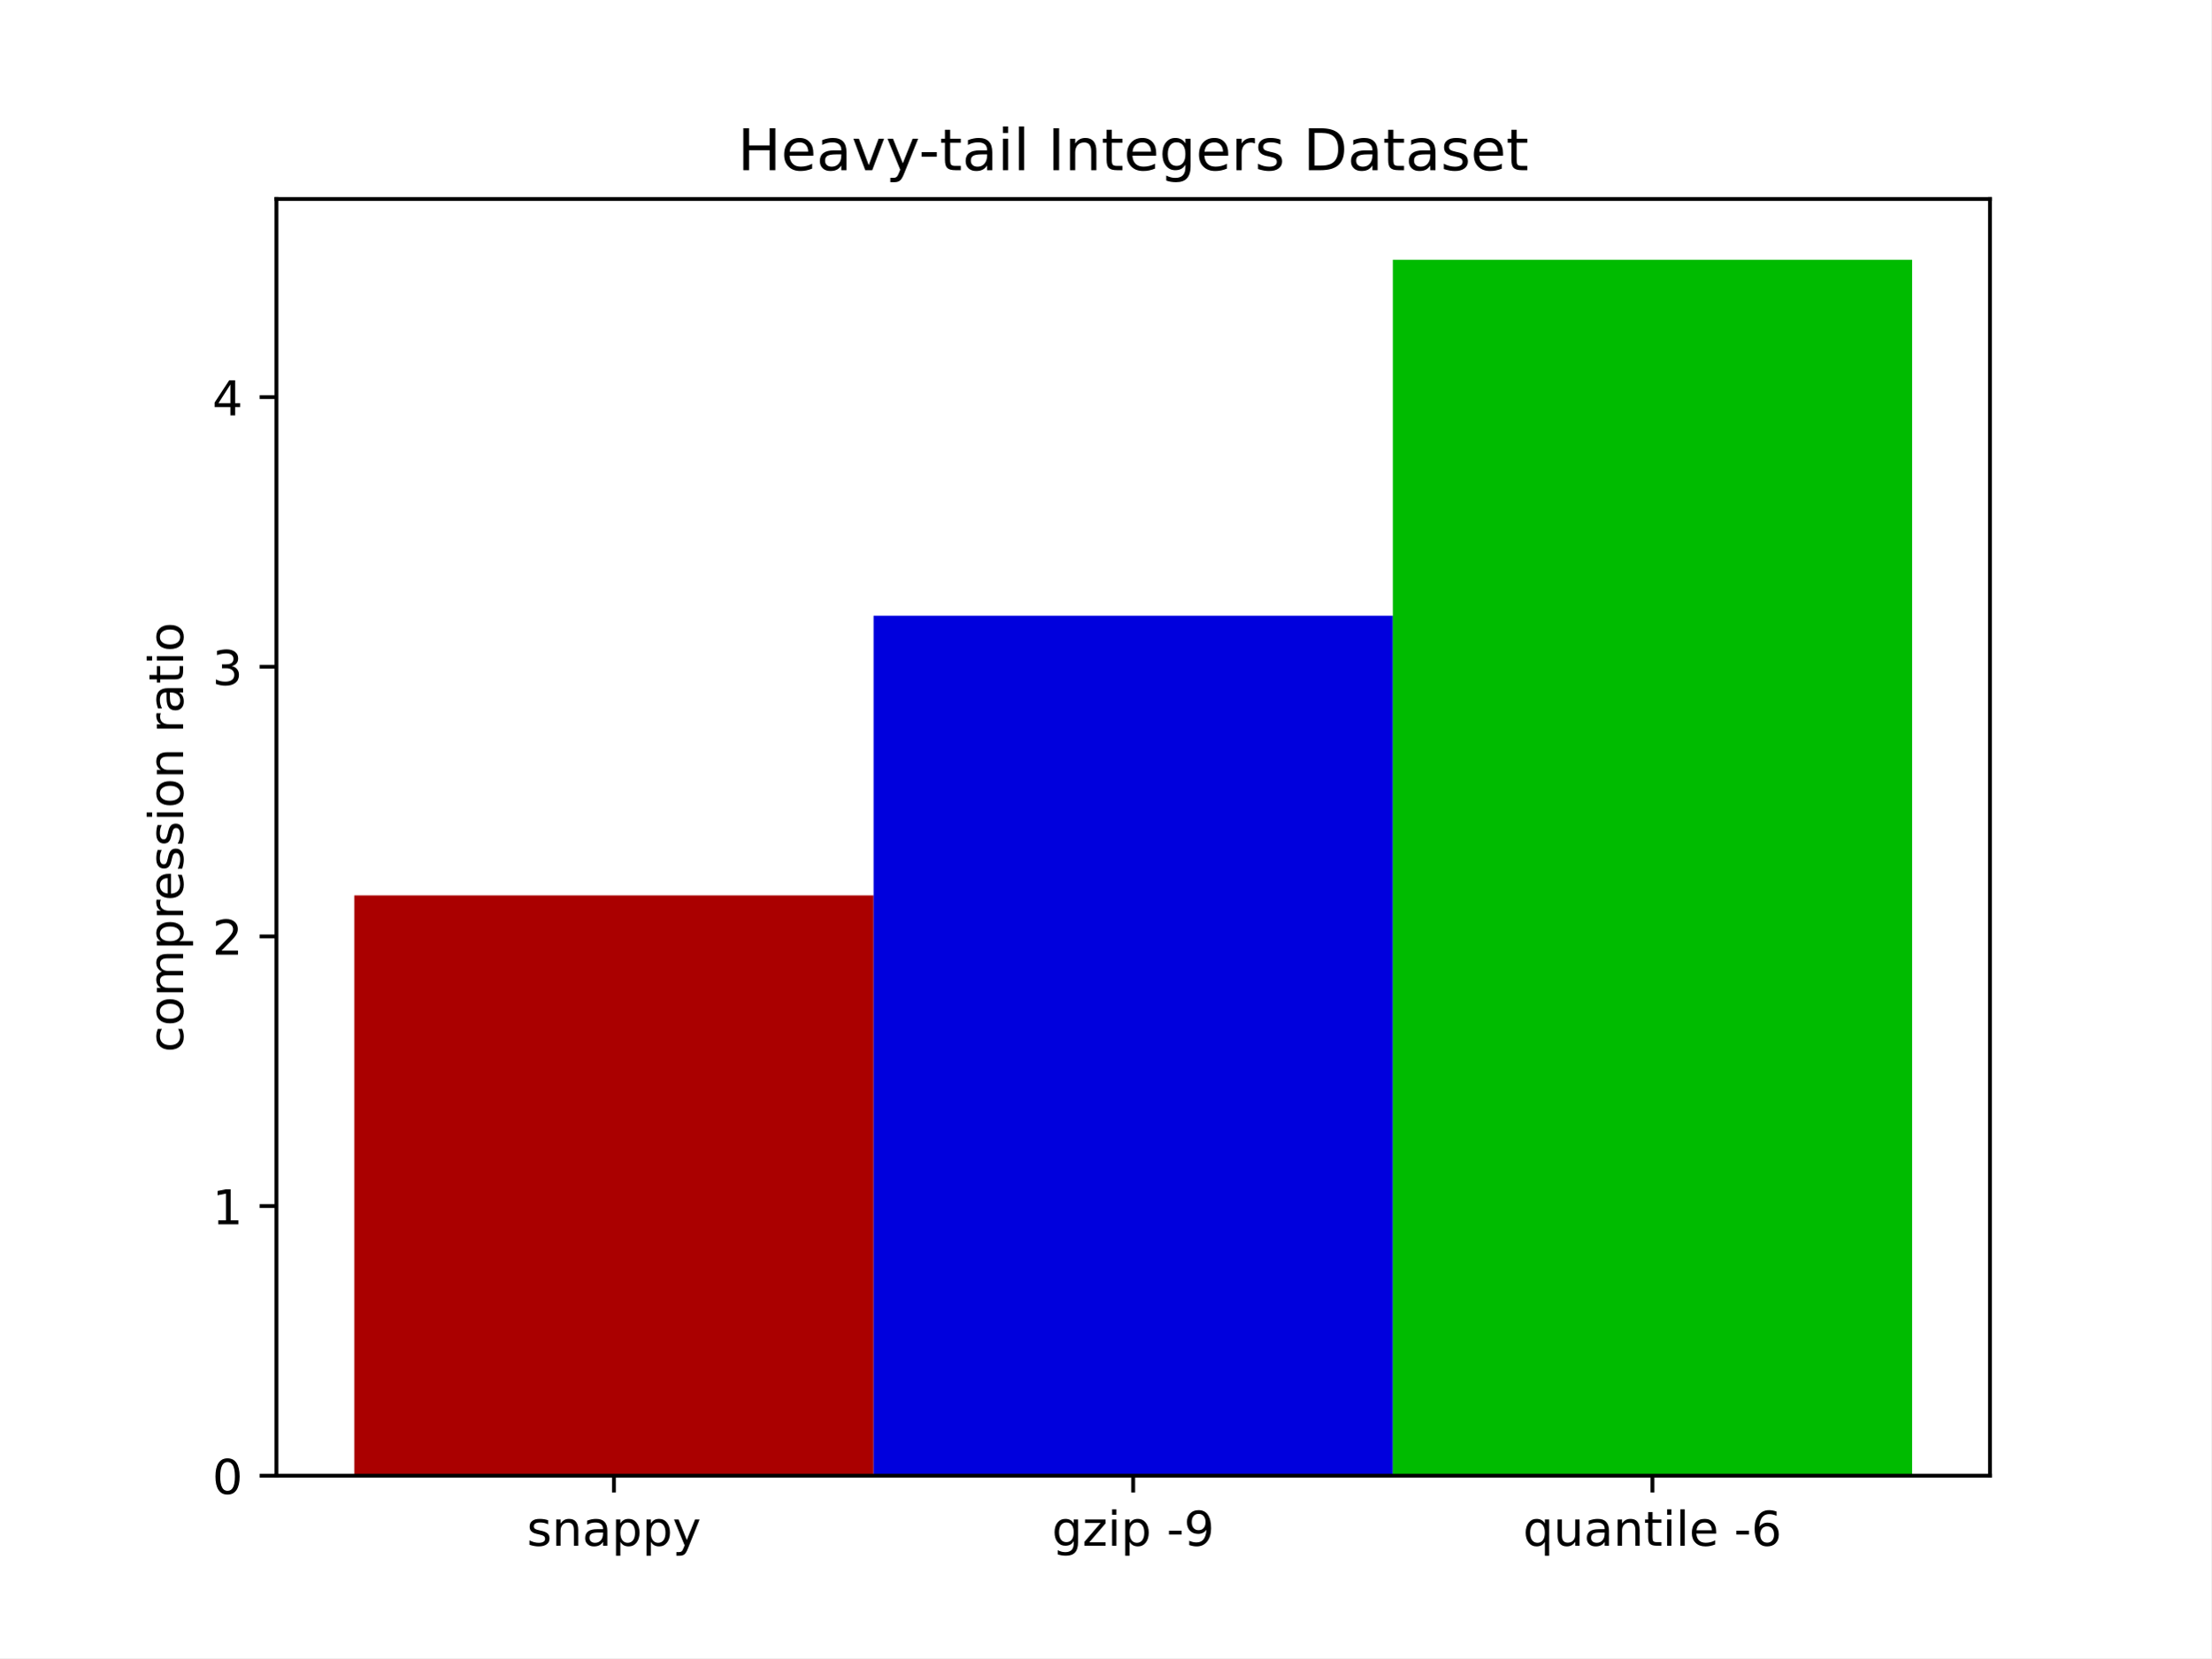
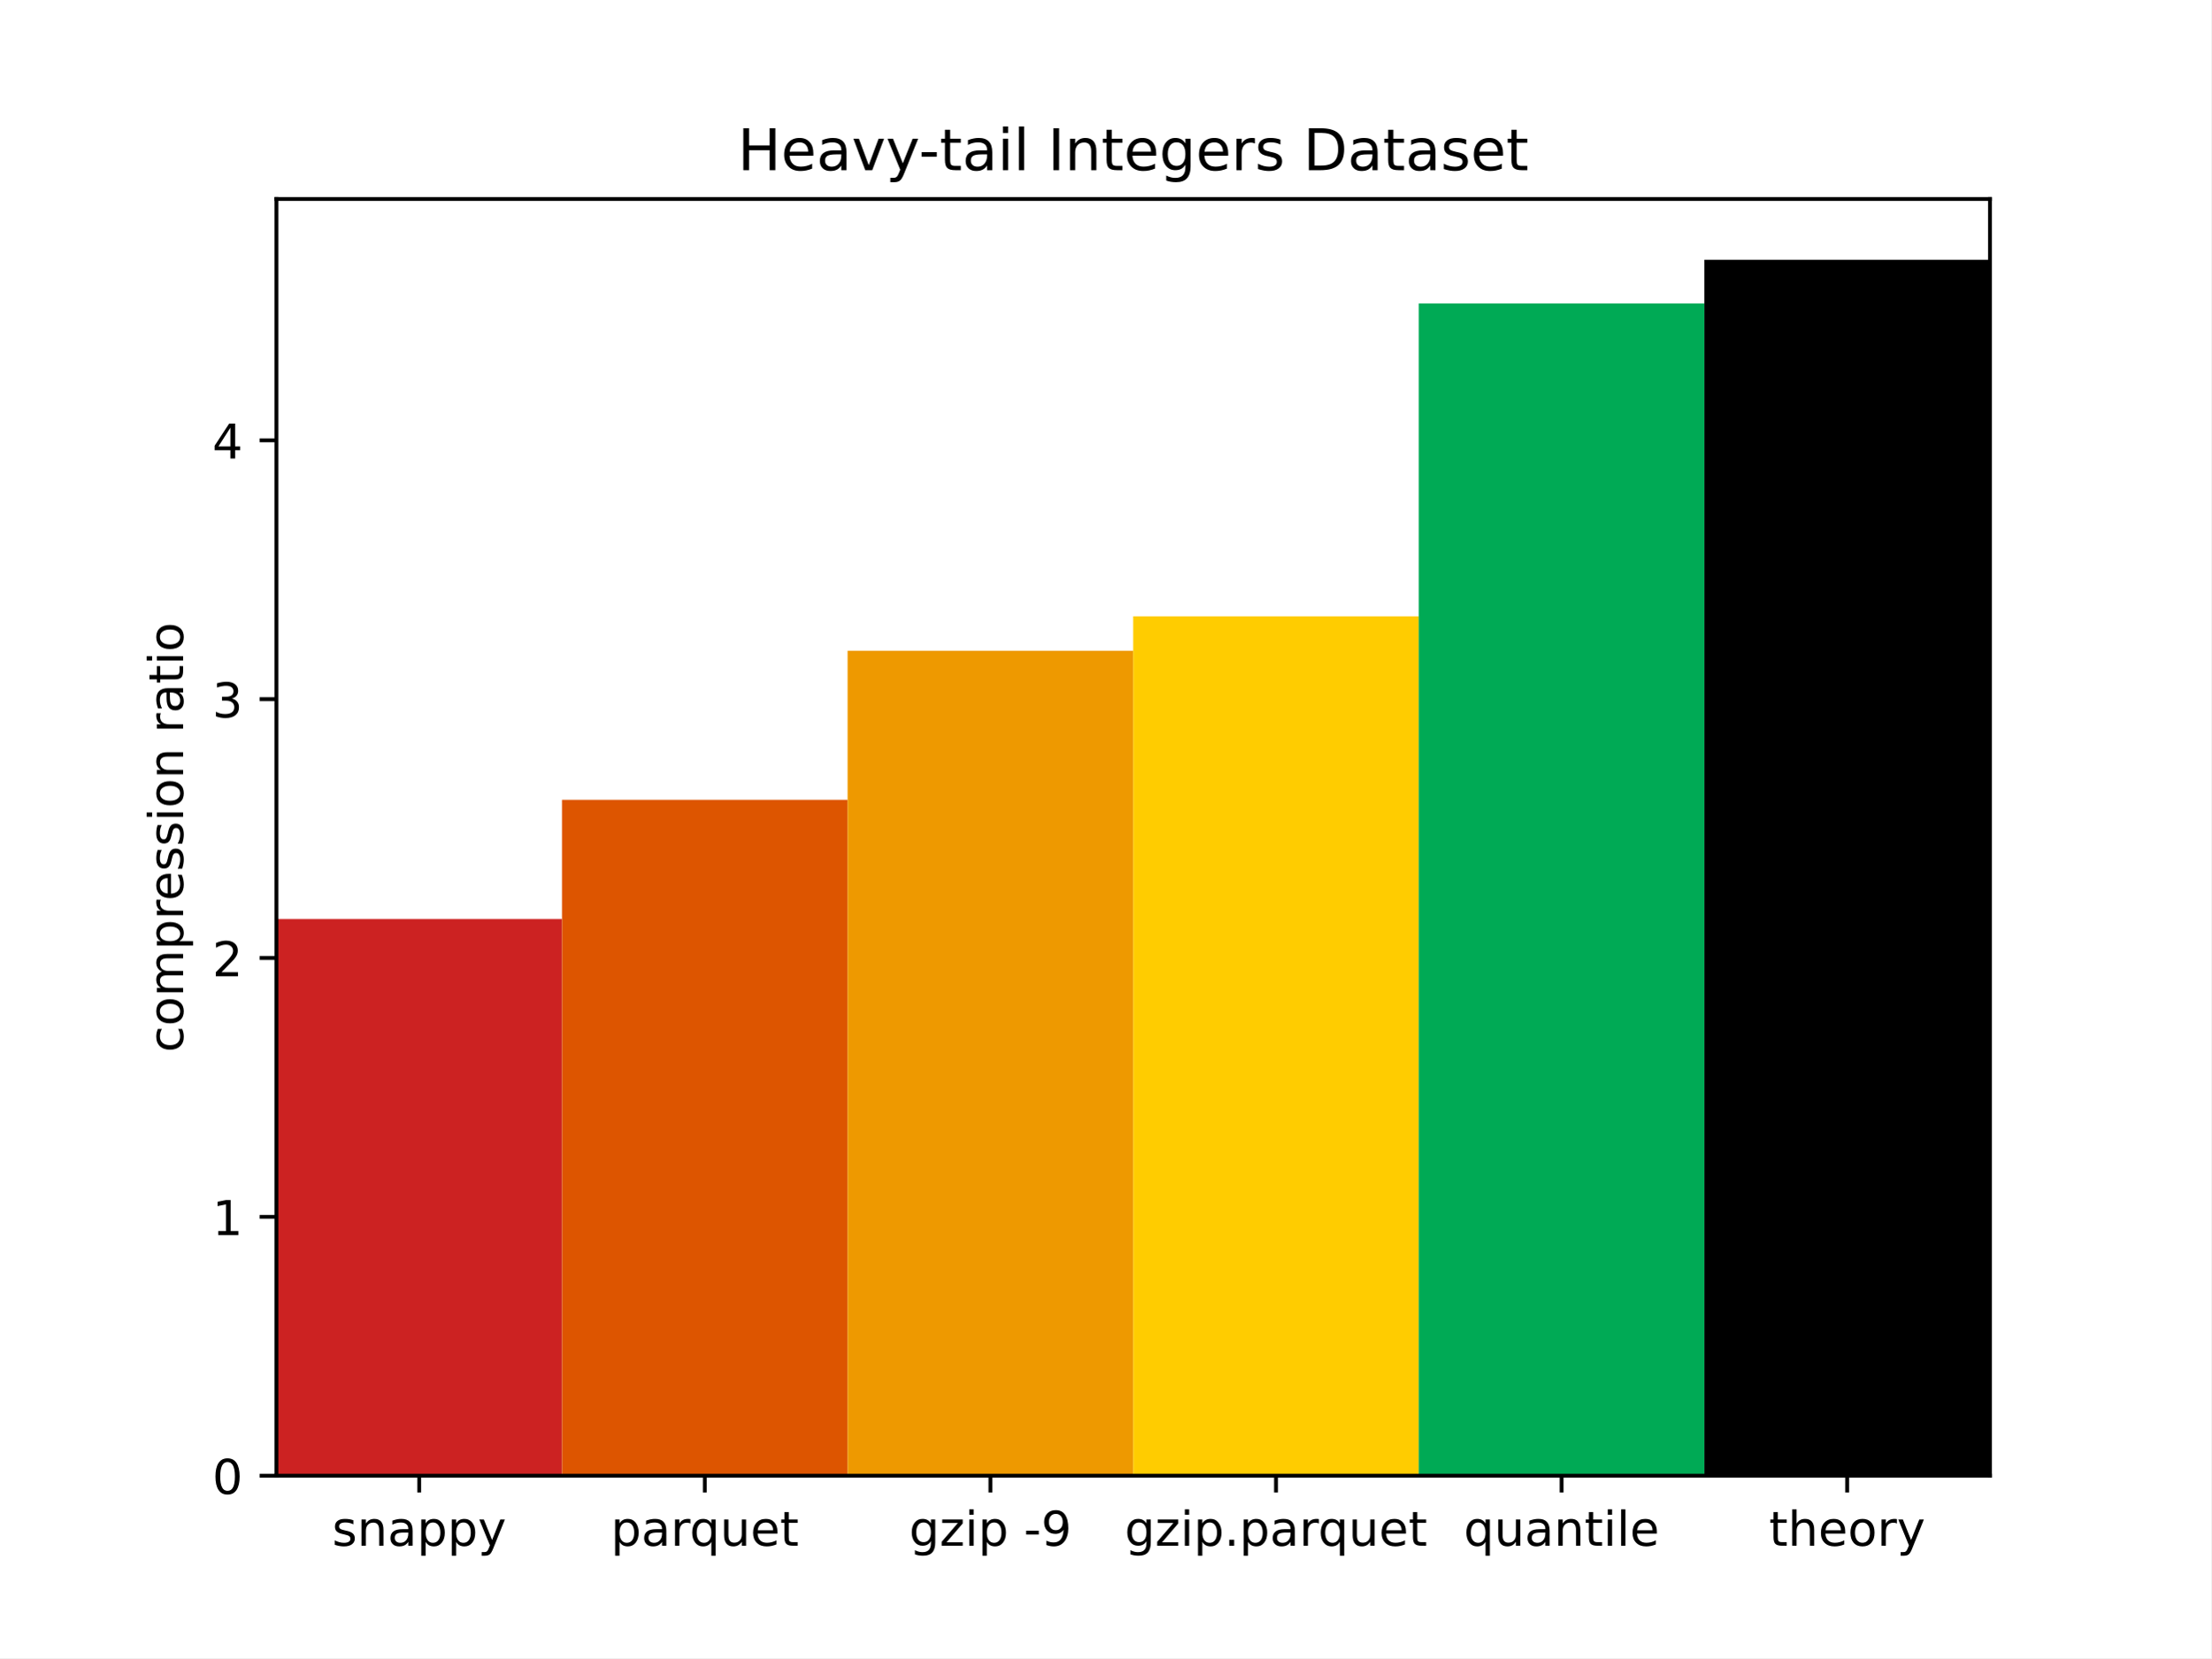
<svg xmlns="http://www.w3.org/2000/svg" xmlns:xlink="http://www.w3.org/1999/xlink" height="345.6pt" version="1.1" viewBox="0 0 460.8 345.6" width="460.8pt">
  <defs>
    <style type="text/css">*{stroke-linecap:butt;stroke-linejoin:round;}</style>
  </defs>
  <g id="figure_1">
    <g id="patch_1">
      <path d="M 0 345.6  L 460.8 345.6  L 460.8 0  L 0 0  z " style="fill:#ffffff;" />
    </g>
    <g id="axes_1">
      <g id="patch_2">
        <path d="M 57.6 307.584  L 414.72 307.584  L 414.72 41.472  L 57.6 41.472  z " style="fill:#ffffff;" />
      </g>
      <g id="patch_3">
-         <path clip-path="url(#p354ae7f36e)" d="M 73.833 307.584  L 182.051 307.584  L 182.051 186.63  L 73.833 186.63  z " style="fill:#aa0000;" />
+         <path clip-path="url(#p1b3b7a4739)" d="M 57.6 307.584  L 117.12 307.584  L 117.12 191.556  L 57.6 191.556  z " style="fill:#cc2222;" />
      </g>
      <g id="patch_4">
-         <path clip-path="url(#p354ae7f36e)" d="M 182.051 307.584  L 290.269 307.584  L 290.269 128.332  L 182.051 128.332  z " style="fill:#0000dd;" />
+         <path clip-path="url(#p1b3b7a4739)" d="M 117.12 307.584  L 176.64 307.584  L 176.64 166.713  L 117.12 166.713  z " style="fill:#dd5500;" />
      </g>
      <g id="patch_5">
-         <path clip-path="url(#p354ae7f36e)" d="M 290.269 307.584  L 398.487 307.584  L 398.487 54.144  L 290.269 54.144  z " style="fill:#00bb00;" />
+         <path clip-path="url(#p1b3b7a4739)" d="M 176.64 307.584  L 236.16 307.584  L 236.16 135.629  L 176.64 135.629  z " style="fill:#ee9900;" />
+       </g>
+       <g id="patch_6">
+         <path clip-path="url(#p1b3b7a4739)" d="M 236.16 307.584  L 295.68 307.584  L 295.68 128.456  L 236.16 128.456  z " style="fill:#ffcc00;" />
+       </g>
+       <g id="patch_7">
+         <path clip-path="url(#p1b3b7a4739)" d="M 295.68 307.584  L 355.2 307.584  L 355.2 63.242  L 295.68 63.242  z " style="fill:#00aa55;" />
+       </g>
+       <g id="patch_8">
+         <path clip-path="url(#p1b3b7a4739)" d="M 355.2 307.584  L 414.72 307.584  L 414.72 54.144  L 355.2 54.144  z " />
      </g>
      <g id="matplotlib.axis_1">
        <g id="xtick_1">
          <g id="line2d_1">
            <defs>
-               <path d="M 0 0  L 0 3.5  " id="ma3ac4b9558" style="stroke:#000000;stroke-width:0.8;" />
+               <path d="M 0 0  L 0 3.5  " id="m53c7bcfc26" style="stroke:#000000;stroke-width:0.8;" />
            </defs>
            <g>
-               <use style="stroke:#000000;stroke-width:0.8;" x="127.942" xlink:href="#ma3ac4b9558" y="307.584" />
+               <use style="stroke:#000000;stroke-width:0.8;" x="87.36" xlink:href="#m53c7bcfc26" y="307.584" />
            </g>
          </g>
          <g id="text_1">
-             <g transform="translate(109.7965 322.1824)scale(0.1 -0.1)">
+             <g transform="translate(69.21469 322.1824)scale(0.1 -0.1)">
              <defs>
                <path d="M 2834 3397  L 2834 2853  Q 2591 2978 2328 3040  Q 2066 3103 1784 3103  Q 1356 3103 1142 2972  Q 928 2841 928 2578  Q 928 2378 1081 2264  Q 1234 2150 1697 2047  L 1894 2003  Q 2506 1872 2764 1633  Q 3022 1394 3022 966  Q 3022 478 2636 193  Q 2250 -91 1575 -91  Q 1294 -91 989 -36  Q 684 19 347 128  L 347 722  Q 666 556 975 473  Q 1284 391 1588 391  Q 1994 391 2212 530  Q 2431 669 2431 922  Q 2431 1156 2273 1281  Q 2116 1406 1581 1522  L 1381 1569  Q 847 1681 609 1914  Q 372 2147 372 2553  Q 372 3047 722 3315  Q 1072 3584 1716 3584  Q 2034 3584 2315 3537  Q 2597 3491 2834 3397  z " id="DejaVuSans-73" transform="scale(0.015625)" />
                <path d="M 3513 2113  L 3513 0  L 2938 0  L 2938 2094  Q 2938 2591 2744 2837  Q 2550 3084 2163 3084  Q 1697 3084 1428 2787  Q 1159 2491 1159 1978  L 1159 0  L 581 0  L 581 3500  L 1159 3500  L 1159 2956  Q 1366 3272 1645 3428  Q 1925 3584 2291 3584  Q 2894 3584 3203 3211  Q 3513 2838 3513 2113  z " id="DejaVuSans-6e" transform="scale(0.015625)" />
                <path d="M 2194 1759  Q 1497 1759 1228 1600  Q 959 1441 959 1056  Q 959 750 1161 570  Q 1363 391 1709 391  Q 2188 391 2477 730  Q 2766 1069 2766 1631  L 2766 1759  L 2194 1759  z M 3341 1997  L 3341 0  L 2766 0  L 2766 531  Q 2569 213 2275 61  Q 1981 -91 1556 -91  Q 1019 -91 701 211  Q 384 513 384 1019  Q 384 1609 779 1909  Q 1175 2209 1959 2209  L 2766 2209  L 2766 2266  Q 2766 2663 2505 2880  Q 2244 3097 1772 3097  Q 1472 3097 1187 3025  Q 903 2953 641 2809  L 641 3341  Q 956 3463 1253 3523  Q 1550 3584 1831 3584  Q 2591 3584 2966 3190  Q 3341 2797 3341 1997  z " id="DejaVuSans-61" transform="scale(0.015625)" />
                <path d="M 1159 525  L 1159 -1331  L 581 -1331  L 581 3500  L 1159 3500  L 1159 2969  Q 1341 3281 1617 3432  Q 1894 3584 2278 3584  Q 2916 3584 3314 3078  Q 3713 2572 3713 1747  Q 3713 922 3314 415  Q 2916 -91 2278 -91  Q 1894 -91 1617 61  Q 1341 213 1159 525  z M 3116 1747  Q 3116 2381 2855 2742  Q 2594 3103 2138 3103  Q 1681 3103 1420 2742  Q 1159 2381 1159 1747  Q 1159 1113 1420 752  Q 1681 391 2138 391  Q 2594 391 2855 752  Q 3116 1113 3116 1747  z " id="DejaVuSans-70" transform="scale(0.015625)" />
                <path d="M 2059 -325  Q 1816 -950 1584 -1140  Q 1353 -1331 966 -1331  L 506 -1331  L 506 -850  L 844 -850  Q 1081 -850 1212 -737  Q 1344 -625 1503 -206  L 1606 56  L 191 3500  L 800 3500  L 1894 763  L 2988 3500  L 3597 3500  L 2059 -325  z " id="DejaVuSans-79" transform="scale(0.015625)" />
              </defs>
              <use xlink:href="#DejaVuSans-73" />
              <use x="52.1" xlink:href="#DejaVuSans-6e" />
              <use x="115.479" xlink:href="#DejaVuSans-61" />
              <use x="176.758" xlink:href="#DejaVuSans-70" />
              <use x="240.234" xlink:href="#DejaVuSans-70" />
              <use x="303.711" xlink:href="#DejaVuSans-79" />
            </g>
          </g>
        </g>
        <g id="xtick_2">
          <g id="line2d_2">
            <g>
-               <use style="stroke:#000000;stroke-width:0.8;" x="236.16" xlink:href="#ma3ac4b9558" y="307.584" />
+               <use style="stroke:#000000;stroke-width:0.8;" x="146.88" xlink:href="#m53c7bcfc26" y="307.584" />
            </g>
          </g>
          <g id="text_2">
-             <g transform="translate(219.2241 322.1824)scale(0.1 -0.1)">
+             <g transform="translate(127.2941 322.1824)scale(0.1 -0.1)">
+               <defs>
+                 <path d="M 2631 2963  Q 2534 3019 2420 3045  Q 2306 3072 2169 3072  Q 1681 3072 1420 2755  Q 1159 2438 1159 1844  L 1159 0  L 581 0  L 581 3500  L 1159 3500  L 1159 2956  Q 1341 3275 1631 3429  Q 1922 3584 2338 3584  Q 2397 3584 2469 3576  Q 2541 3569 2628 3553  L 2631 2963  z " id="DejaVuSans-72" transform="scale(0.015625)" />
+                 <path d="M 947 1747  Q 947 1113 1208 752  Q 1469 391 1925 391  Q 2381 391 2643 752  Q 2906 1113 2906 1747  Q 2906 2381 2643 2742  Q 2381 3103 1925 3103  Q 1469 3103 1208 2742  Q 947 2381 947 1747  z M 2906 525  Q 2725 213 2448 61  Q 2172 -91 1784 -91  Q 1150 -91 751 415  Q 353 922 353 1747  Q 353 2572 751 3078  Q 1150 3584 1784 3584  Q 2172 3584 2448 3432  Q 2725 3281 2906 2969  L 2906 3500  L 3481 3500  L 3481 -1331  L 2906 -1331  L 2906 525  z " id="DejaVuSans-71" transform="scale(0.015625)" />
+                 <path d="M 544 1381  L 544 3500  L 1119 3500  L 1119 1403  Q 1119 906 1312 657  Q 1506 409 1894 409  Q 2359 409 2629 706  Q 2900 1003 2900 1516  L 2900 3500  L 3475 3500  L 3475 0  L 2900 0  L 2900 538  Q 2691 219 2414 64  Q 2138 -91 1772 -91  Q 1169 -91 856 284  Q 544 659 544 1381  z M 1991 3584  L 1991 3584  z " id="DejaVuSans-75" transform="scale(0.015625)" />
+                 <path d="M 3597 1894  L 3597 1613  L 953 1613  Q 991 1019 1311 708  Q 1631 397 2203 397  Q 2534 397 2845 478  Q 3156 559 3463 722  L 3463 178  Q 3153 47 2828 -22  Q 2503 -91 2169 -91  Q 1331 -91 842 396  Q 353 884 353 1716  Q 353 2575 817 3079  Q 1281 3584 2069 3584  Q 2775 3584 3186 3129  Q 3597 2675 3597 1894  z M 3022 2063  Q 3016 2534 2758 2815  Q 2500 3097 2075 3097  Q 1594 3097 1305 2825  Q 1016 2553 972 2059  L 3022 2063  z " id="DejaVuSans-65" transform="scale(0.015625)" />
+                 <path d="M 1172 4494  L 1172 3500  L 2356 3500  L 2356 3053  L 1172 3053  L 1172 1153  Q 1172 725 1289 603  Q 1406 481 1766 481  L 2356 481  L 2356 0  L 1766 0  Q 1100 0 847 248  Q 594 497 594 1153  L 594 3053  L 172 3053  L 172 3500  L 594 3500  L 594 4494  L 1172 4494  z " id="DejaVuSans-74" transform="scale(0.015625)" />
+               </defs>
+               <use xlink:href="#DejaVuSans-70" />
+               <use x="63.477" xlink:href="#DejaVuSans-61" />
+               <use x="124.756" xlink:href="#DejaVuSans-72" />
+               <use x="164.119" xlink:href="#DejaVuSans-71" />
+               <use x="227.596" xlink:href="#DejaVuSans-75" />
+               <use x="290.975" xlink:href="#DejaVuSans-65" />
+               <use x="352.498" xlink:href="#DejaVuSans-74" />
+             </g>
+           </g>
+         </g>
+         <g id="xtick_3">
+           <g id="line2d_3">
+             <g>
+               <use style="stroke:#000000;stroke-width:0.8;" x="206.4" xlink:href="#m53c7bcfc26" y="307.584" />
+             </g>
+           </g>
+           <g id="text_3">
+             <g transform="translate(189.4641 322.1824)scale(0.1 -0.1)">
              <defs>
                <path d="M 2906 1791  Q 2906 2416 2648 2759  Q 2391 3103 1925 3103  Q 1463 3103 1205 2759  Q 947 2416 947 1791  Q 947 1169 1205 825  Q 1463 481 1925 481  Q 2391 481 2648 825  Q 2906 1169 2906 1791  z M 3481 434  Q 3481 -459 3084 -895  Q 2688 -1331 1869 -1331  Q 1566 -1331 1297 -1286  Q 1028 -1241 775 -1147  L 775 -588  Q 1028 -725 1275 -790  Q 1522 -856 1778 -856  Q 2344 -856 2625 -561  Q 2906 -266 2906 331  L 2906 616  Q 2728 306 2450 153  Q 2172 0 1784 0  Q 1141 0 747 490  Q 353 981 353 1791  Q 353 2603 747 3093  Q 1141 3584 1784 3584  Q 2172 3584 2450 3431  Q 2728 3278 2906 2969  L 2906 3500  L 3481 3500  L 3481 434  z " id="DejaVuSans-67" transform="scale(0.015625)" />
                <path d="M 353 3500  L 3084 3500  L 3084 2975  L 922 459  L 3084 459  L 3084 0  L 275 0  L 275 525  L 2438 3041  L 353 3041  L 353 3500  z " id="DejaVuSans-7a" transform="scale(0.015625)" />
                <path d="M 603 3500  L 1178 3500  L 1178 0  L 603 0  L 603 3500  z M 603 4863  L 1178 4863  L 1178 4134  L 603 4134  L 603 4863  z " id="DejaVuSans-69" transform="scale(0.015625)" />
                <path id="DejaVuSans-20" transform="scale(0.015625)" />
                <path d="M 313 2009  L 1997 2009  L 1997 1497  L 313 1497  L 313 2009  z " id="DejaVuSans-2d" transform="scale(0.015625)" />
                <path d="M 703 97  L 703 672  Q 941 559 1184 500  Q 1428 441 1663 441  Q 2288 441 2617 861  Q 2947 1281 2994 2138  Q 2813 1869 2534 1725  Q 2256 1581 1919 1581  Q 1219 1581 811 2004  Q 403 2428 403 3163  Q 403 3881 828 4315  Q 1253 4750 1959 4750  Q 2769 4750 3195 4129  Q 3622 3509 3622 2328  Q 3622 1225 3098 567  Q 2575 -91 1691 -91  Q 1453 -91 1209 -44  Q 966 3 703 97  z M 1959 2075  Q 2384 2075 2632 2365  Q 2881 2656 2881 3163  Q 2881 3666 2632 3958  Q 2384 4250 1959 4250  Q 1534 4250 1286 3958  Q 1038 3666 1038 3163  Q 1038 2656 1286 2365  Q 1534 2075 1959 2075  z " id="DejaVuSans-39" transform="scale(0.015625)" />
              </defs>
              <use xlink:href="#DejaVuSans-67" />
              <use x="63.477" xlink:href="#DejaVuSans-7a" />
              <use x="115.967" xlink:href="#DejaVuSans-69" />
              <use x="143.75" xlink:href="#DejaVuSans-70" />
              <use x="207.227" xlink:href="#DejaVuSans-20" />
              <use x="239.014" xlink:href="#DejaVuSans-2d" />
              <use x="275.098" xlink:href="#DejaVuSans-39" />
            </g>
          </g>
        </g>
-         <g id="xtick_3">
-           <g id="line2d_3">
-             <g>
-               <use style="stroke:#000000;stroke-width:0.8;" x="344.378" xlink:href="#ma3ac4b9558" y="307.584" />
-             </g>
-           </g>
-           <g id="text_3">
-             <g transform="translate(317.4133 322.1824)scale(0.1 -0.1)">
-               <defs>
-                 <path d="M 947 1747  Q 947 1113 1208 752  Q 1469 391 1925 391  Q 2381 391 2643 752  Q 2906 1113 2906 1747  Q 2906 2381 2643 2742  Q 2381 3103 1925 3103  Q 1469 3103 1208 2742  Q 947 2381 947 1747  z M 2906 525  Q 2725 213 2448 61  Q 2172 -91 1784 -91  Q 1150 -91 751 415  Q 353 922 353 1747  Q 353 2572 751 3078  Q 1150 3584 1784 3584  Q 2172 3584 2448 3432  Q 2725 3281 2906 2969  L 2906 3500  L 3481 3500  L 3481 -1331  L 2906 -1331  L 2906 525  z " id="DejaVuSans-71" transform="scale(0.015625)" />
-                 <path d="M 544 1381  L 544 3500  L 1119 3500  L 1119 1403  Q 1119 906 1312 657  Q 1506 409 1894 409  Q 2359 409 2629 706  Q 2900 1003 2900 1516  L 2900 3500  L 3475 3500  L 3475 0  L 2900 0  L 2900 538  Q 2691 219 2414 64  Q 2138 -91 1772 -91  Q 1169 -91 856 284  Q 544 659 544 1381  z M 1991 3584  L 1991 3584  z " id="DejaVuSans-75" transform="scale(0.015625)" />
-                 <path d="M 1172 4494  L 1172 3500  L 2356 3500  L 2356 3053  L 1172 3053  L 1172 1153  Q 1172 725 1289 603  Q 1406 481 1766 481  L 2356 481  L 2356 0  L 1766 0  Q 1100 0 847 248  Q 594 497 594 1153  L 594 3053  L 172 3053  L 172 3500  L 594 3500  L 594 4494  L 1172 4494  z " id="DejaVuSans-74" transform="scale(0.015625)" />
+         <g id="xtick_4">
+           <g id="line2d_4">
+             <g>
+               <use style="stroke:#000000;stroke-width:0.8;" x="265.92" xlink:href="#m53c7bcfc26" y="307.584" />
+             </g>
+           </g>
+           <g id="text_4">
+             <g transform="translate(234.3833 322.1824)scale(0.1 -0.1)">
+               <defs>
+                 <path d="M 684 794  L 1344 794  L 1344 0  L 684 0  L 684 794  z " id="DejaVuSans-2e" transform="scale(0.015625)" />
+               </defs>
+               <use xlink:href="#DejaVuSans-67" />
+               <use x="63.477" xlink:href="#DejaVuSans-7a" />
+               <use x="115.967" xlink:href="#DejaVuSans-69" />
+               <use x="143.75" xlink:href="#DejaVuSans-70" />
+               <use x="207.227" xlink:href="#DejaVuSans-2e" />
+               <use x="239.014" xlink:href="#DejaVuSans-70" />
+               <use x="302.49" xlink:href="#DejaVuSans-61" />
+               <use x="363.77" xlink:href="#DejaVuSans-72" />
+               <use x="403.133" xlink:href="#DejaVuSans-71" />
+               <use x="466.609" xlink:href="#DejaVuSans-75" />
+               <use x="529.988" xlink:href="#DejaVuSans-65" />
+               <use x="591.512" xlink:href="#DejaVuSans-74" />
+             </g>
+           </g>
+         </g>
+         <g id="xtick_5">
+           <g id="line2d_5">
+             <g>
+               <use style="stroke:#000000;stroke-width:0.8;" x="325.44" xlink:href="#m53c7bcfc26" y="307.584" />
+             </g>
+           </g>
+           <g id="text_5">
+             <g transform="translate(305.0494 322.1824)scale(0.1 -0.1)">
+               <defs>
                <path d="M 603 4863  L 1178 4863  L 1178 0  L 603 0  L 603 4863  z " id="DejaVuSans-6c" transform="scale(0.015625)" />
-                 <path d="M 3597 1894  L 3597 1613  L 953 1613  Q 991 1019 1311 708  Q 1631 397 2203 397  Q 2534 397 2845 478  Q 3156 559 3463 722  L 3463 178  Q 3153 47 2828 -22  Q 2503 -91 2169 -91  Q 1331 -91 842 396  Q 353 884 353 1716  Q 353 2575 817 3079  Q 1281 3584 2069 3584  Q 2775 3584 3186 3129  Q 3597 2675 3597 1894  z M 3022 2063  Q 3016 2534 2758 2815  Q 2500 3097 2075 3097  Q 1594 3097 1305 2825  Q 1016 2553 972 2059  L 3022 2063  z " id="DejaVuSans-65" transform="scale(0.015625)" />
-                 <path d="M 2113 2584  Q 1688 2584 1439 2293  Q 1191 2003 1191 1497  Q 1191 994 1439 701  Q 1688 409 2113 409  Q 2538 409 2786 701  Q 3034 994 3034 1497  Q 3034 2003 2786 2293  Q 2538 2584 2113 2584  z M 3366 4563  L 3366 3988  Q 3128 4100 2886 4159  Q 2644 4219 2406 4219  Q 1781 4219 1451 3797  Q 1122 3375 1075 2522  Q 1259 2794 1537 2939  Q 1816 3084 2150 3084  Q 2853 3084 3261 2657  Q 3669 2231 3669 1497  Q 3669 778 3244 343  Q 2819 -91 2113 -91  Q 1303 -91 875 529  Q 447 1150 447 2328  Q 447 3434 972 4092  Q 1497 4750 2381 4750  Q 2619 4750 2861 4703  Q 3103 4656 3366 4563  z " id="DejaVuSans-36" transform="scale(0.015625)" />
              </defs>
              <use xlink:href="#DejaVuSans-71" />
              <use x="63.477" xlink:href="#DejaVuSans-75" />
              <use x="126.855" xlink:href="#DejaVuSans-61" />
              <use x="188.135" xlink:href="#DejaVuSans-6e" />
              <use x="251.514" xlink:href="#DejaVuSans-74" />
              <use x="290.723" xlink:href="#DejaVuSans-69" />
              <use x="318.506" xlink:href="#DejaVuSans-6c" />
              <use x="346.289" xlink:href="#DejaVuSans-65" />
-               <use x="407.812" xlink:href="#DejaVuSans-20" />
-               <use x="439.6" xlink:href="#DejaVuSans-2d" />
-               <use x="475.684" xlink:href="#DejaVuSans-36" />
+             </g>
+           </g>
+         </g>
+         <g id="xtick_6">
+           <g id="line2d_6">
+             <g>
+               <use style="stroke:#000000;stroke-width:0.8;" x="384.96" xlink:href="#m53c7bcfc26" y="307.584" />
+             </g>
+           </g>
+           <g id="text_6">
+             <g transform="translate(368.6803 322.1824)scale(0.1 -0.1)">
+               <defs>
+                 <path d="M 3513 2113  L 3513 0  L 2938 0  L 2938 2094  Q 2938 2591 2744 2837  Q 2550 3084 2163 3084  Q 1697 3084 1428 2787  Q 1159 2491 1159 1978  L 1159 0  L 581 0  L 581 4863  L 1159 4863  L 1159 2956  Q 1366 3272 1645 3428  Q 1925 3584 2291 3584  Q 2894 3584 3203 3211  Q 3513 2838 3513 2113  z " id="DejaVuSans-68" transform="scale(0.015625)" />
+                 <path d="M 1959 3097  Q 1497 3097 1228 2736  Q 959 2375 959 1747  Q 959 1119 1226 758  Q 1494 397 1959 397  Q 2419 397 2687 759  Q 2956 1122 2956 1747  Q 2956 2369 2687 2733  Q 2419 3097 1959 3097  z M 1959 3584  Q 2709 3584 3137 3096  Q 3566 2609 3566 1747  Q 3566 888 3137 398  Q 2709 -91 1959 -91  Q 1206 -91 779 398  Q 353 888 353 1747  Q 353 2609 779 3096  Q 1206 3584 1959 3584  z " id="DejaVuSans-6f" transform="scale(0.015625)" />
+               </defs>
+               <use xlink:href="#DejaVuSans-74" />
+               <use x="39.209" xlink:href="#DejaVuSans-68" />
+               <use x="102.588" xlink:href="#DejaVuSans-65" />
+               <use x="164.111" xlink:href="#DejaVuSans-6f" />
+               <use x="225.293" xlink:href="#DejaVuSans-72" />
+               <use x="266.406" xlink:href="#DejaVuSans-79" />
            </g>
          </g>
        </g>
      </g>
      <g id="matplotlib.axis_2">
        <g id="ytick_1">
-           <g id="line2d_4">
+           <g id="line2d_7">
            <defs>
-               <path d="M 0 0  L -3.5 0  " id="m659c9db242" style="stroke:#000000;stroke-width:0.8;" />
+               <path d="M 0 0  L -3.5 0  " id="mfb50ff5dfd" style="stroke:#000000;stroke-width:0.8;" />
            </defs>
            <g>
-               <use style="stroke:#000000;stroke-width:0.8;" x="57.6" xlink:href="#m659c9db242" y="307.584" />
-             </g>
-           </g>
-           <g id="text_4">
+               <use style="stroke:#000000;stroke-width:0.8;" x="57.6" xlink:href="#mfb50ff5dfd" y="307.584" />
+             </g>
+           </g>
+           <g id="text_7">
            <g transform="translate(44.2375 311.3832)scale(0.1 -0.1)">
              <defs>
                <path d="M 2034 4250  Q 1547 4250 1301 3770  Q 1056 3291 1056 2328  Q 1056 1369 1301 889  Q 1547 409 2034 409  Q 2525 409 2770 889  Q 3016 1369 3016 2328  Q 3016 3291 2770 3770  Q 2525 4250 2034 4250  z M 2034 4750  Q 2819 4750 3233 4129  Q 3647 3509 3647 2328  Q 3647 1150 3233 529  Q 2819 -91 2034 -91  Q 1250 -91 836 529  Q 422 1150 422 2328  Q 422 3509 836 4129  Q 1250 4750 2034 4750  z " id="DejaVuSans-30" transform="scale(0.015625)" />
              </defs>
              <use xlink:href="#DejaVuSans-30" />
            </g>
          </g>
        </g>
        <g id="ytick_2">
-           <g id="line2d_5">
-             <g>
-               <use style="stroke:#000000;stroke-width:0.8;" x="57.6" xlink:href="#m659c9db242" y="251.379" />
-             </g>
-           </g>
-           <g id="text_5">
-             <g transform="translate(44.2375 255.1786)scale(0.1 -0.1)">
+           <g id="line2d_8">
+             <g>
+               <use style="stroke:#000000;stroke-width:0.8;" x="57.6" xlink:href="#mfb50ff5dfd" y="253.63" />
+             </g>
+           </g>
+           <g id="text_8">
+             <g transform="translate(44.2375 257.4294)scale(0.1 -0.1)">
              <defs>
                <path d="M 794 531  L 1825 531  L 1825 4091  L 703 3866  L 703 4441  L 1819 4666  L 2450 4666  L 2450 531  L 3481 531  L 3481 0  L 794 0  L 794 531  z " id="DejaVuSans-31" transform="scale(0.015625)" />
              </defs>
              <use xlink:href="#DejaVuSans-31" />
            </g>
          </g>
        </g>
        <g id="ytick_3">
-           <g id="line2d_6">
-             <g>
-               <use style="stroke:#000000;stroke-width:0.8;" x="57.6" xlink:href="#m659c9db242" y="195.175" />
-             </g>
-           </g>
-           <g id="text_6">
-             <g transform="translate(44.2375 198.974)scale(0.1 -0.1)">
+           <g id="line2d_9">
+             <g>
+               <use style="stroke:#000000;stroke-width:0.8;" x="57.6" xlink:href="#mfb50ff5dfd" y="199.676" />
+             </g>
+           </g>
+           <g id="text_9">
+             <g transform="translate(44.2375 203.4755)scale(0.1 -0.1)">
              <defs>
                <path d="M 1228 531  L 3431 531  L 3431 0  L 469 0  L 469 531  Q 828 903 1448 1529  Q 2069 2156 2228 2338  Q 2531 2678 2651 2914  Q 2772 3150 2772 3378  Q 2772 3750 2511 3984  Q 2250 4219 1831 4219  Q 1534 4219 1204 4116  Q 875 4013 500 3803  L 500 4441  Q 881 4594 1212 4672  Q 1544 4750 1819 4750  Q 2544 4750 2975 4387  Q 3406 4025 3406 3419  Q 3406 3131 3298 2873  Q 3191 2616 2906 2266  Q 2828 2175 2409 1742  Q 1991 1309 1228 531  z " id="DejaVuSans-32" transform="scale(0.015625)" />
              </defs>
              <use xlink:href="#DejaVuSans-32" />
            </g>
          </g>
        </g>
        <g id="ytick_4">
-           <g id="line2d_7">
-             <g>
-               <use style="stroke:#000000;stroke-width:0.8;" x="57.6" xlink:href="#m659c9db242" y="138.97" />
-             </g>
-           </g>
-           <g id="text_7">
-             <g transform="translate(44.2375 142.7694)scale(0.1 -0.1)">
+           <g id="line2d_10">
+             <g>
+               <use style="stroke:#000000;stroke-width:0.8;" x="57.6" xlink:href="#mfb50ff5dfd" y="145.722" />
+             </g>
+           </g>
+           <g id="text_10">
+             <g transform="translate(44.2375 149.5216)scale(0.1 -0.1)">
              <defs>
                <path d="M 2597 2516  Q 3050 2419 3304 2112  Q 3559 1806 3559 1356  Q 3559 666 3084 287  Q 2609 -91 1734 -91  Q 1441 -91 1130 -33  Q 819 25 488 141  L 488 750  Q 750 597 1062 519  Q 1375 441 1716 441  Q 2309 441 2620 675  Q 2931 909 2931 1356  Q 2931 1769 2642 2001  Q 2353 2234 1838 2234  L 1294 2234  L 1294 2753  L 1863 2753  Q 2328 2753 2575 2939  Q 2822 3125 2822 3475  Q 2822 3834 2567 4026  Q 2313 4219 1838 4219  Q 1578 4219 1281 4162  Q 984 4106 628 3988  L 628 4550  Q 988 4650 1302 4700  Q 1616 4750 1894 4750  Q 2613 4750 3031 4423  Q 3450 4097 3450 3541  Q 3450 3153 3228 2886  Q 3006 2619 2597 2516  z " id="DejaVuSans-33" transform="scale(0.015625)" />
              </defs>
              <use xlink:href="#DejaVuSans-33" />
            </g>
          </g>
        </g>
        <g id="ytick_5">
-           <g id="line2d_8">
-             <g>
-               <use style="stroke:#000000;stroke-width:0.8;" x="57.6" xlink:href="#m659c9db242" y="82.766" />
-             </g>
-           </g>
-           <g id="text_8">
-             <g transform="translate(44.2375 86.56483)scale(0.1 -0.1)">
+           <g id="line2d_11">
+             <g>
+               <use style="stroke:#000000;stroke-width:0.8;" x="57.6" xlink:href="#mfb50ff5dfd" y="91.769" />
+             </g>
+           </g>
+           <g id="text_11">
+             <g transform="translate(44.2375 95.56778)scale(0.1 -0.1)">
              <defs>
                <path d="M 2419 4116  L 825 1625  L 2419 1625  L 2419 4116  z M 2253 4666  L 3047 4666  L 3047 1625  L 3713 1625  L 3713 1100  L 3047 1100  L 3047 0  L 2419 0  L 2419 1100  L 313 1100  L 313 1709  L 2253 4666  z " id="DejaVuSans-34" transform="scale(0.015625)" />
              </defs>
              <use xlink:href="#DejaVuSans-34" />
            </g>
          </g>
        </g>
-         <g id="text_9">
+         <g id="text_12">
          <g transform="translate(38.15781 219.3444)rotate(-90)scale(0.1 -0.1)">
            <defs>
              <path d="M 3122 3366  L 3122 2828  Q 2878 2963 2633 3030  Q 2388 3097 2138 3097  Q 1578 3097 1268 2742  Q 959 2388 959 1747  Q 959 1106 1268 751  Q 1578 397 2138 397  Q 2388 397 2633 464  Q 2878 531 3122 666  L 3122 134  Q 2881 22 2623 -34  Q 2366 -91 2075 -91  Q 1284 -91 818 406  Q 353 903 353 1747  Q 353 2603 823 3093  Q 1294 3584 2113 3584  Q 2378 3584 2631 3529  Q 2884 3475 3122 3366  z " id="DejaVuSans-63" transform="scale(0.015625)" />
-               <path d="M 1959 3097  Q 1497 3097 1228 2736  Q 959 2375 959 1747  Q 959 1119 1226 758  Q 1494 397 1959 397  Q 2419 397 2687 759  Q 2956 1122 2956 1747  Q 2956 2369 2687 2733  Q 2419 3097 1959 3097  z M 1959 3584  Q 2709 3584 3137 3096  Q 3566 2609 3566 1747  Q 3566 888 3137 398  Q 2709 -91 1959 -91  Q 1206 -91 779 398  Q 353 888 353 1747  Q 353 2609 779 3096  Q 1206 3584 1959 3584  z " id="DejaVuSans-6f" transform="scale(0.015625)" />
              <path d="M 3328 2828  Q 3544 3216 3844 3400  Q 4144 3584 4550 3584  Q 5097 3584 5394 3201  Q 5691 2819 5691 2113  L 5691 0  L 5113 0  L 5113 2094  Q 5113 2597 4934 2840  Q 4756 3084 4391 3084  Q 3944 3084 3684 2787  Q 3425 2491 3425 1978  L 3425 0  L 2847 0  L 2847 2094  Q 2847 2600 2669 2842  Q 2491 3084 2119 3084  Q 1678 3084 1418 2786  Q 1159 2488 1159 1978  L 1159 0  L 581 0  L 581 3500  L 1159 3500  L 1159 2956  Q 1356 3278 1631 3431  Q 1906 3584 2284 3584  Q 2666 3584 2933 3390  Q 3200 3197 3328 2828  z " id="DejaVuSans-6d" transform="scale(0.015625)" />
-               <path d="M 2631 2963  Q 2534 3019 2420 3045  Q 2306 3072 2169 3072  Q 1681 3072 1420 2755  Q 1159 2438 1159 1844  L 1159 0  L 581 0  L 581 3500  L 1159 3500  L 1159 2956  Q 1341 3275 1631 3429  Q 1922 3584 2338 3584  Q 2397 3584 2469 3576  Q 2541 3569 2628 3553  L 2631 2963  z " id="DejaVuSans-72" transform="scale(0.015625)" />
            </defs>
            <use xlink:href="#DejaVuSans-63" />
            <use x="54.98" xlink:href="#DejaVuSans-6f" />
            <use x="116.162" xlink:href="#DejaVuSans-6d" />
            <use x="213.574" xlink:href="#DejaVuSans-70" />
            <use x="277.051" xlink:href="#DejaVuSans-72" />
            <use x="315.914" xlink:href="#DejaVuSans-65" />
            <use x="377.438" xlink:href="#DejaVuSans-73" />
            <use x="429.537" xlink:href="#DejaVuSans-73" />
            <use x="481.637" xlink:href="#DejaVuSans-69" />
            <use x="509.42" xlink:href="#DejaVuSans-6f" />
            <use x="570.602" xlink:href="#DejaVuSans-6e" />
            <use x="633.98" xlink:href="#DejaVuSans-20" />
            <use x="665.768" xlink:href="#DejaVuSans-72" />
            <use x="706.881" xlink:href="#DejaVuSans-61" />
            <use x="768.16" xlink:href="#DejaVuSans-74" />
            <use x="807.369" xlink:href="#DejaVuSans-69" />
            <use x="835.152" xlink:href="#DejaVuSans-6f" />
          </g>
        </g>
      </g>
-       <g id="patch_6">
+       <g id="patch_9">
        <path d="M 57.6 307.584  L 57.6 41.472  " style="fill:none;stroke:#000000;stroke-linecap:square;stroke-linejoin:miter;stroke-width:0.8;" />
      </g>
-       <g id="patch_7">
+       <g id="patch_10">
        <path d="M 414.72 307.584  L 414.72 41.472  " style="fill:none;stroke:#000000;stroke-linecap:square;stroke-linejoin:miter;stroke-width:0.8;" />
      </g>
-       <g id="patch_8">
+       <g id="patch_11">
        <path d="M 57.6 307.584  L 414.72 307.584  " style="fill:none;stroke:#000000;stroke-linecap:square;stroke-linejoin:miter;stroke-width:0.8;" />
      </g>
-       <g id="patch_9">
+       <g id="patch_12">
        <path d="M 57.6 41.472  L 414.72 41.472  " style="fill:none;stroke:#000000;stroke-linecap:square;stroke-linejoin:miter;stroke-width:0.8;" />
      </g>
-       <g id="text_10">
+       <g id="text_13">
        <g transform="translate(153.735 35.472)scale(0.12 -0.12)">
          <defs>
            <path d="M 628 4666  L 1259 4666  L 1259 2753  L 3553 2753  L 3553 4666  L 4184 4666  L 4184 0  L 3553 0  L 3553 2222  L 1259 2222  L 1259 0  L 628 0  L 628 4666  z " id="DejaVuSans-48" transform="scale(0.015625)" />
            <path d="M 191 3500  L 800 3500  L 1894 563  L 2988 3500  L 3597 3500  L 2284 0  L 1503 0  L 191 3500  z " id="DejaVuSans-76" transform="scale(0.015625)" />
            <path d="M 628 4666  L 1259 4666  L 1259 0  L 628 0  L 628 4666  z " id="DejaVuSans-49" transform="scale(0.015625)" />
            <path d="M 1259 4147  L 1259 519  L 2022 519  Q 2988 519 3436 956  Q 3884 1394 3884 2338  Q 3884 3275 3436 3711  Q 2988 4147 2022 4147  L 1259 4147  z M 628 4666  L 1925 4666  Q 3281 4666 3915 4102  Q 4550 3538 4550 2338  Q 4550 1131 3912 565  Q 3275 0 1925 0  L 628 0  L 628 4666  z " id="DejaVuSans-44" transform="scale(0.015625)" />
          </defs>
          <use xlink:href="#DejaVuSans-48" />
          <use x="75.195" xlink:href="#DejaVuSans-65" />
          <use x="136.719" xlink:href="#DejaVuSans-61" />
          <use x="197.998" xlink:href="#DejaVuSans-76" />
          <use x="257.178" xlink:href="#DejaVuSans-79" />
          <use x="314.607" xlink:href="#DejaVuSans-2d" />
          <use x="350.691" xlink:href="#DejaVuSans-74" />
          <use x="389.9" xlink:href="#DejaVuSans-61" />
          <use x="451.18" xlink:href="#DejaVuSans-69" />
          <use x="478.963" xlink:href="#DejaVuSans-6c" />
          <use x="506.746" xlink:href="#DejaVuSans-20" />
          <use x="538.533" xlink:href="#DejaVuSans-49" />
          <use x="568.025" xlink:href="#DejaVuSans-6e" />
          <use x="631.404" xlink:href="#DejaVuSans-74" />
          <use x="670.613" xlink:href="#DejaVuSans-65" />
          <use x="732.137" xlink:href="#DejaVuSans-67" />
          <use x="795.613" xlink:href="#DejaVuSans-65" />
          <use x="857.137" xlink:href="#DejaVuSans-72" />
          <use x="898.25" xlink:href="#DejaVuSans-73" />
          <use x="950.35" xlink:href="#DejaVuSans-20" />
          <use x="982.137" xlink:href="#DejaVuSans-44" />
          <use x="1059.139" xlink:href="#DejaVuSans-61" />
          <use x="1120.418" xlink:href="#DejaVuSans-74" />
          <use x="1159.627" xlink:href="#DejaVuSans-61" />
          <use x="1220.906" xlink:href="#DejaVuSans-73" />
          <use x="1273.006" xlink:href="#DejaVuSans-65" />
          <use x="1334.529" xlink:href="#DejaVuSans-74" />
        </g>
      </g>
    </g>
  </g>
  <defs>
-     <clipPath id="p354ae7f36e">
+     <clipPath id="p1b3b7a4739">
      <rect height="266.112" width="357.12" x="57.6" y="41.472" />
    </clipPath>
  </defs>
</svg>
